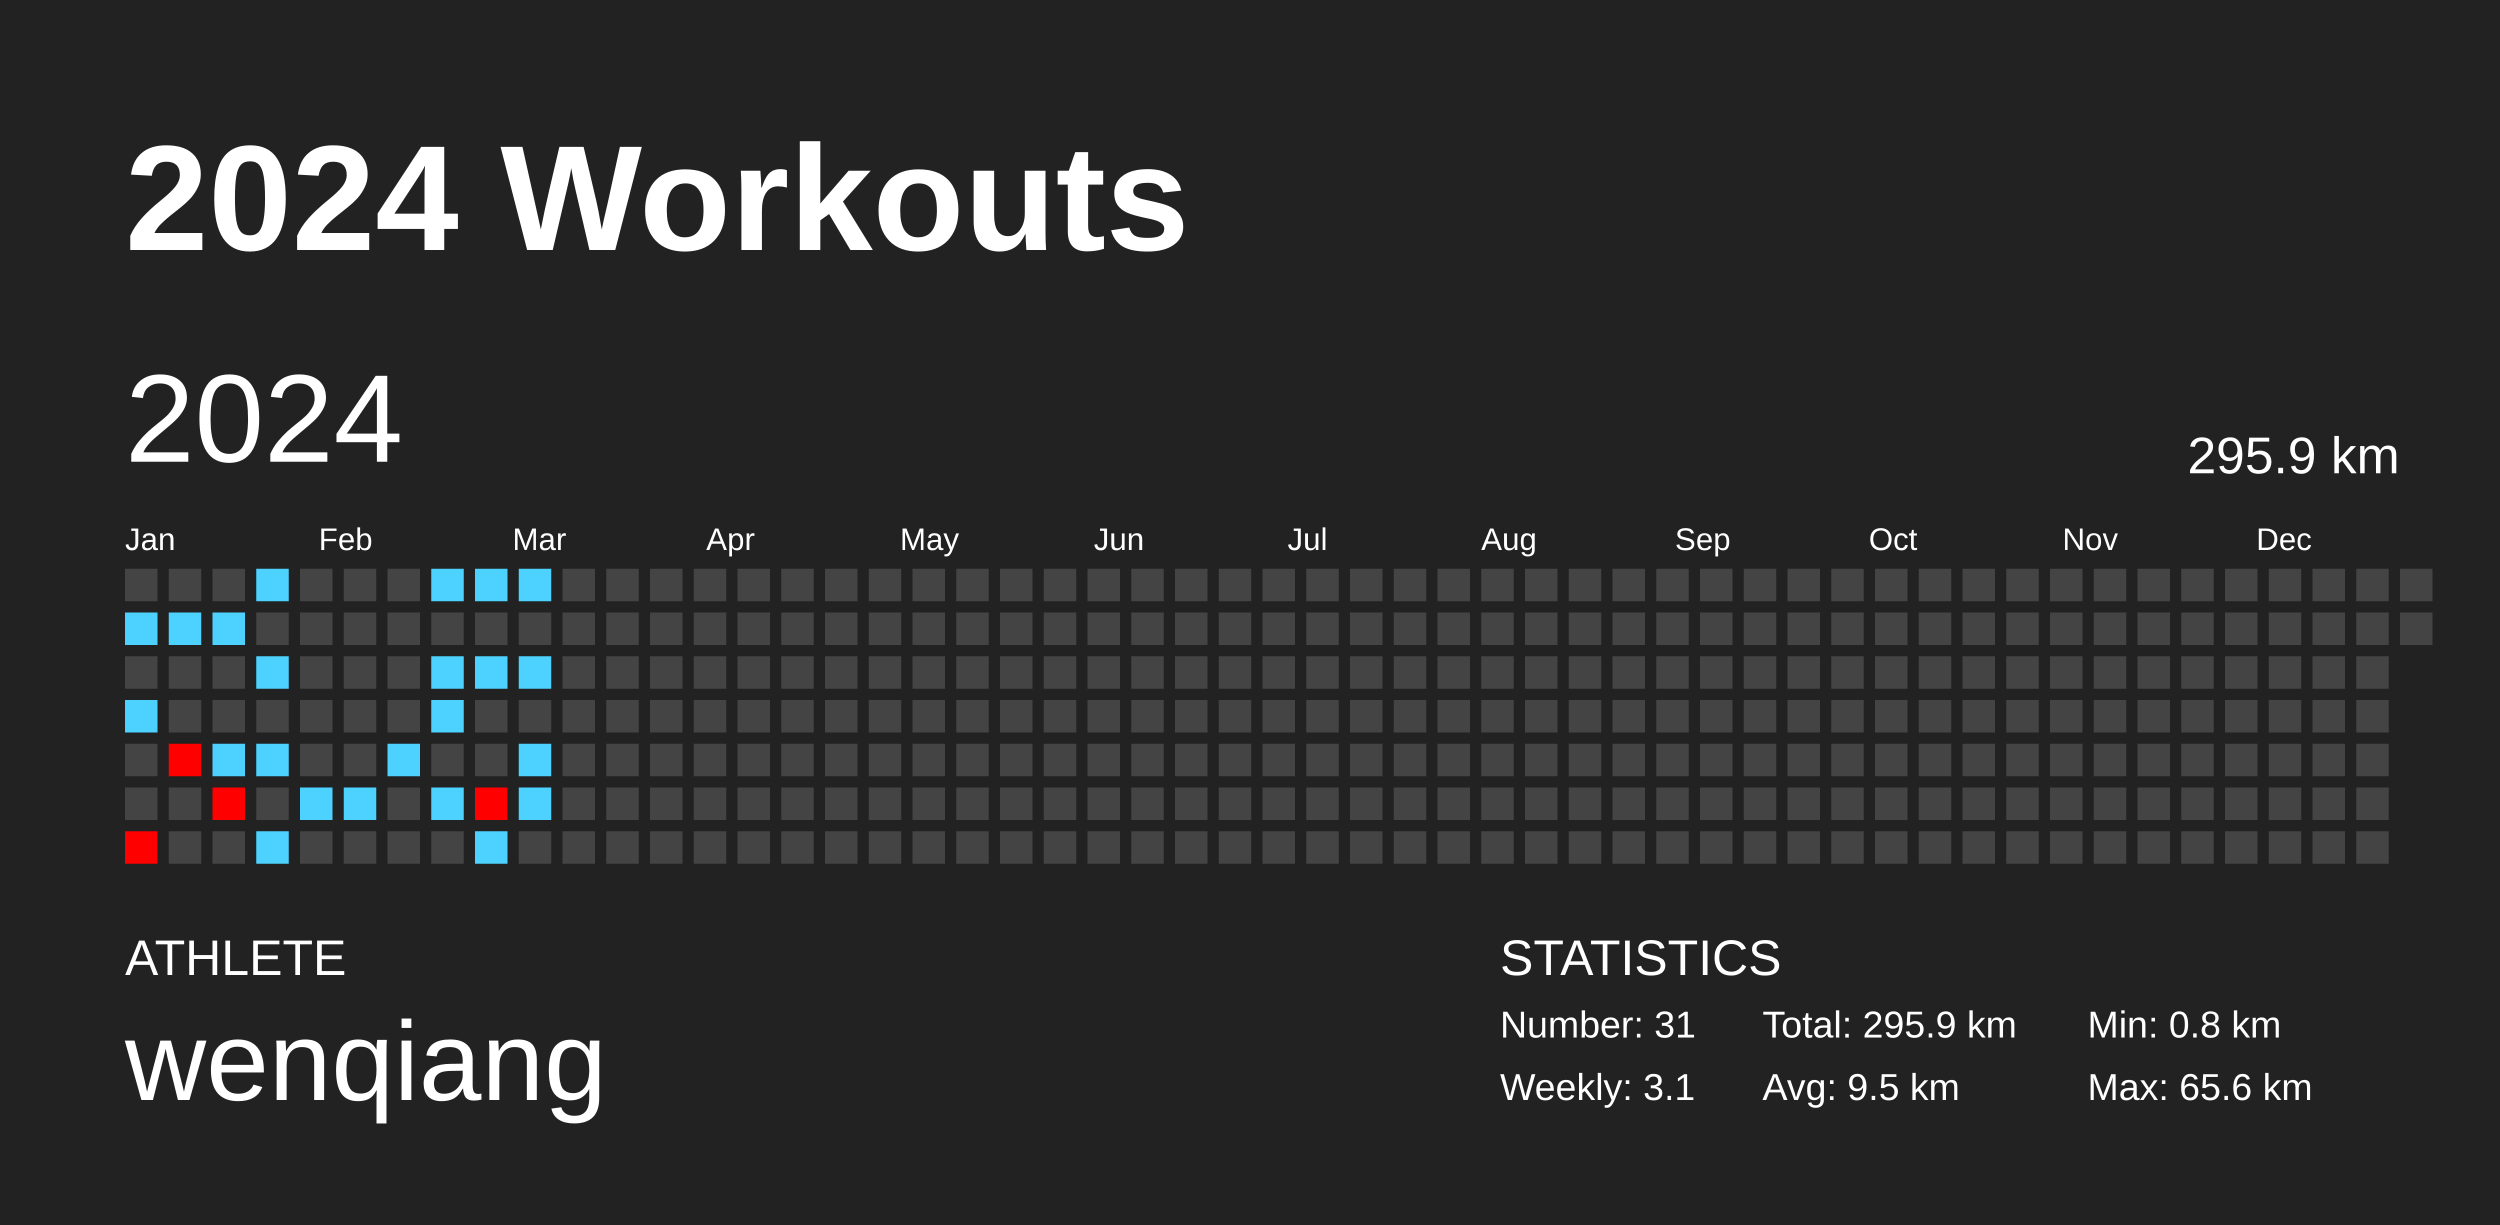
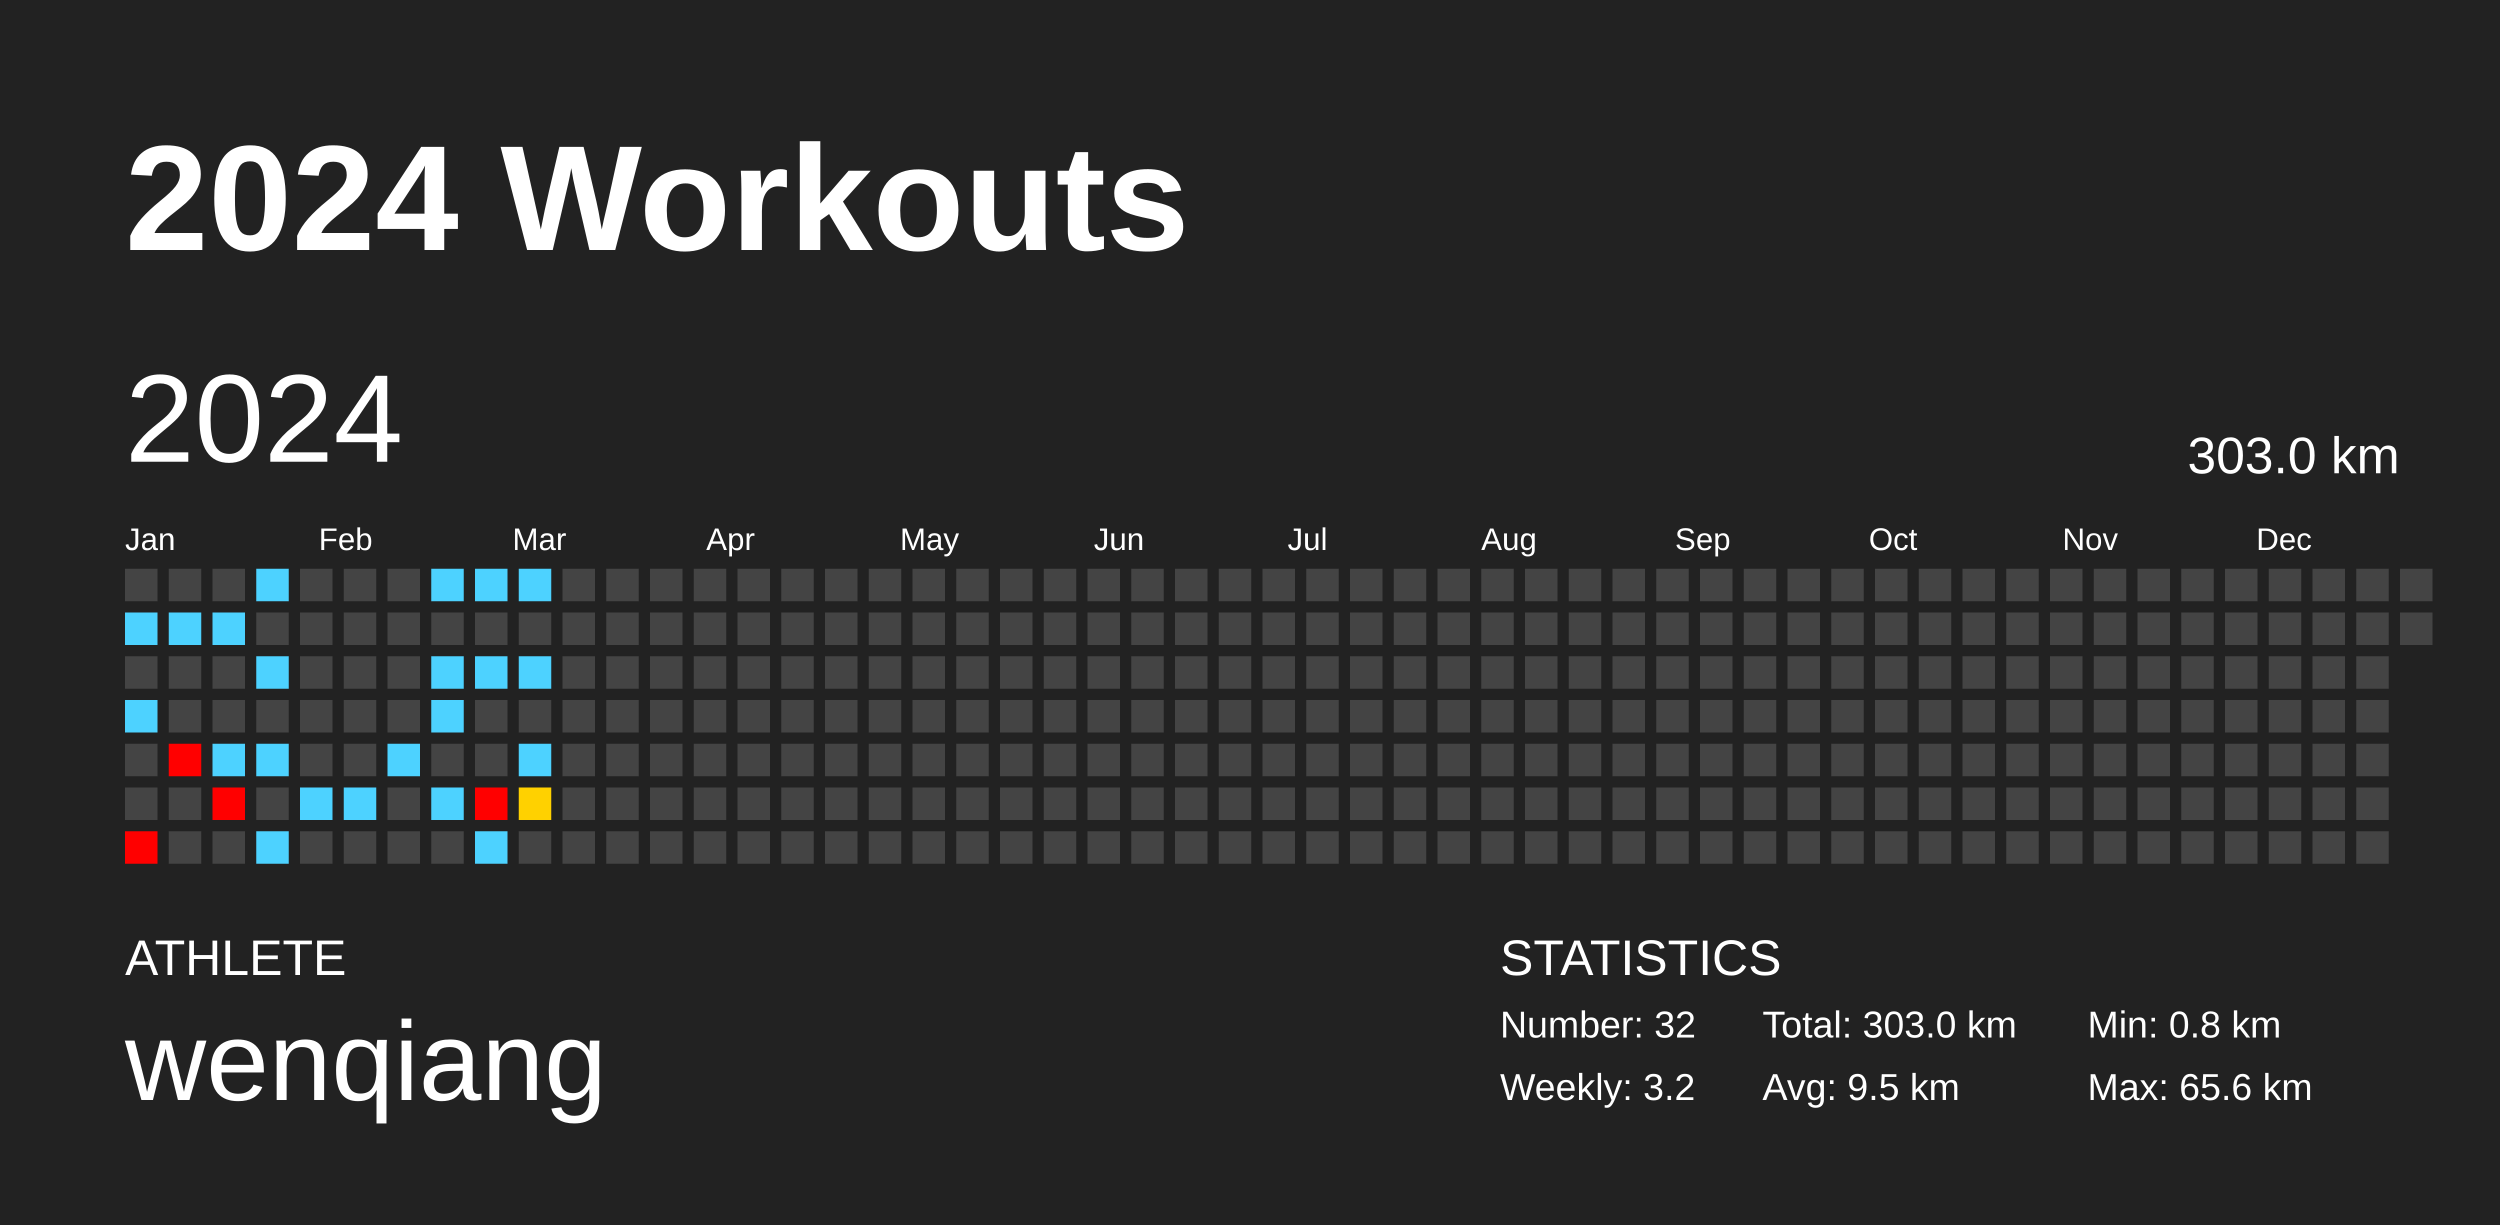
<svg xmlns="http://www.w3.org/2000/svg" baseProfile="full" height="98mm" version="1.1" viewBox="0,0,200,98" width="200mm">
  <defs />
  <rect fill="#222222" height="98" width="200" x="0" y="0" />
  <text fill="#FFFFFF" style="font-size:12px; font-family:Arial; font-weight:bold;" x="10" y="20">2024 Workouts</text>
  <text fill="#FFFFFF" style="font-size:4px; font-family:Arial" x="10" y="78">ATHLETE</text>
  <text fill="#FFFFFF" style="font-size:9px; font-family:Arial" x="10" y="88">wenqiang</text>
  <text fill="#FFFFFF" style="font-size:4px; font-family:Arial" x="120" y="78">STATISTICS</text>
-   <text fill="#FFFFFF" style="font-size:3px; font-family:Arial" x="120" y="83">Number: 31</text>
-   <text fill="#FFFFFF" style="font-size:3px; font-family:Arial" x="120" y="88">Weekly: 3.1</text>
-   <text fill="#FFFFFF" style="font-size:3px; font-family:Arial" x="141" y="83">Total: 295.9 km</text>
+   <text fill="#FFFFFF" style="font-size:3px; font-family:Arial" x="120" y="83">Number: 32</text>
+   <text fill="#FFFFFF" style="font-size:3px; font-family:Arial" x="120" y="88">Weekly: 3.2</text>
+   <text fill="#FFFFFF" style="font-size:3px; font-family:Arial" x="141" y="83">Total: 303.0 km</text>
  <text fill="#FFFFFF" style="font-size:3px; font-family:Arial" x="141" y="88">Avg: 9.5 km</text>
  <text fill="#FFFFFF" style="font-size:3px; font-family:Arial" x="167" y="83">Min: 0.8 km</text>
  <text fill="#FFFFFF" style="font-size:3px; font-family:Arial" x="167" y="88">Max: 65.6 km</text>
  <text dominant-baseline="hanging" fill="#FFFFFF" style="font-size:10.0px; font-family:Arial;" x="10" y="30">2024</text>
-   <text dominant-baseline="hanging" fill="#FFFFFF" style="font-size:4.125px; font-family:Arial;" x="175" y="35">295.9 km</text>
+   <text dominant-baseline="hanging" fill="#FFFFFF" style="font-size:4.125px; font-family:Arial;" x="175" y="35">303.0 km</text>
  <text fill="#FFFFFF" style="font-size:2.5px; font-family:Arial" x="10.0" y="44">Jan</text>
  <text fill="#FFFFFF" style="font-size:2.5px; font-family:Arial" x="25.5" y="44">Feb</text>
  <text fill="#FFFFFF" style="font-size:2.5px; font-family:Arial" x="41.0" y="44">Mar</text>
  <text fill="#FFFFFF" style="font-size:2.5px; font-family:Arial" x="56.5" y="44">Apr</text>
  <text fill="#FFFFFF" style="font-size:2.5px; font-family:Arial" x="72.0" y="44">May</text>
  <text fill="#FFFFFF" style="font-size:2.5px; font-family:Arial" x="87.5" y="44">Jun</text>
  <text fill="#FFFFFF" style="font-size:2.5px; font-family:Arial" x="103.0" y="44">Jul</text>
  <text fill="#FFFFFF" style="font-size:2.5px; font-family:Arial" x="118.5" y="44">Aug</text>
  <text fill="#FFFFFF" style="font-size:2.5px; font-family:Arial" x="134.0" y="44">Sep</text>
  <text fill="#FFFFFF" style="font-size:2.5px; font-family:Arial" x="149.5" y="44">Oct</text>
  <text fill="#FFFFFF" style="font-size:2.5px; font-family:Arial" x="165.0" y="44">Nov</text>
  <text fill="#FFFFFF" style="font-size:2.5px; font-family:Arial" x="180.5" y="44">Dec</text>
  <rect fill="#444444" height="2.6" width="2.6" x="10.0" y="45.5" />
  <rect fill="#4dd2ff" height="2.6" width="2.6" x="10.0" y="49.0" />
  <rect fill="#444444" height="2.6" width="2.6" x="10.0" y="52.5" />
  <rect fill="#4dd2ff" height="2.6" width="2.6" x="10.0" y="56.0" />
  <rect fill="#444444" height="2.6" width="2.6" x="10.0" y="59.5" />
  <rect fill="#444444" height="2.6" width="2.6" x="10.0" y="63.0" />
  <rect fill="red" height="2.6" width="2.6" x="10.0" y="66.5" />
  <rect fill="#444444" height="2.6" width="2.6" x="13.5" y="45.5" />
  <rect fill="#4dd2ff" height="2.6" width="2.6" x="13.5" y="49.0" />
  <rect fill="#444444" height="2.6" width="2.6" x="13.5" y="52.5" />
  <rect fill="#444444" height="2.6" width="2.6" x="13.5" y="56.0" />
  <rect fill="red" height="2.6" width="2.6" x="13.5" y="59.5" />
  <rect fill="#444444" height="2.6" width="2.6" x="13.5" y="63.0" />
  <rect fill="#444444" height="2.6" width="2.6" x="13.5" y="66.5" />
  <rect fill="#444444" height="2.6" width="2.6" x="17.0" y="45.5" />
  <rect fill="#4dd2ff" height="2.6" width="2.6" x="17.0" y="49.0" />
  <rect fill="#444444" height="2.6" width="2.6" x="17.0" y="52.5" />
  <rect fill="#444444" height="2.6" width="2.6" x="17.0" y="56.0" />
  <rect fill="#4dd2ff" height="2.6" width="2.6" x="17.0" y="59.5" />
  <rect fill="red" height="2.6" width="2.6" x="17.0" y="63.0" />
  <rect fill="#444444" height="2.6" width="2.6" x="17.0" y="66.5" />
  <rect fill="#4dd2ff" height="2.6" width="2.6" x="20.5" y="45.5" />
  <rect fill="#444444" height="2.6" width="2.6" x="20.5" y="49.0" />
  <rect fill="#4dd2ff" height="2.6" width="2.6" x="20.5" y="52.5" />
  <rect fill="#444444" height="2.6" width="2.6" x="20.5" y="56.0" />
  <rect fill="#4dd2ff" height="2.6" width="2.6" x="20.5" y="59.5" />
  <rect fill="#444444" height="2.6" width="2.6" x="20.5" y="63.0" />
  <rect fill="#4dd2ff" height="2.6" width="2.6" x="20.5" y="66.5" />
  <rect fill="#444444" height="2.6" width="2.6" x="24.0" y="45.5" />
  <rect fill="#444444" height="2.6" width="2.6" x="24.0" y="49.0" />
  <rect fill="#444444" height="2.6" width="2.6" x="24.0" y="52.5" />
  <rect fill="#444444" height="2.6" width="2.6" x="24.0" y="56.0" />
  <rect fill="#444444" height="2.6" width="2.6" x="24.0" y="59.5" />
  <rect fill="#4dd2ff" height="2.6" width="2.6" x="24.0" y="63.0" />
  <rect fill="#444444" height="2.6" width="2.6" x="24.0" y="66.5" />
  <rect fill="#444444" height="2.6" width="2.6" x="27.5" y="45.5" />
  <rect fill="#444444" height="2.6" width="2.6" x="27.5" y="49.0" />
  <rect fill="#444444" height="2.6" width="2.6" x="27.5" y="52.5" />
  <rect fill="#444444" height="2.6" width="2.6" x="27.5" y="56.0" />
  <rect fill="#444444" height="2.6" width="2.6" x="27.5" y="59.5" />
  <rect fill="#4dd2ff" height="2.6" width="2.6" x="27.5" y="63.0" />
  <rect fill="#444444" height="2.6" width="2.6" x="27.5" y="66.5" />
  <rect fill="#444444" height="2.6" width="2.6" x="31.0" y="45.5" />
  <rect fill="#444444" height="2.6" width="2.6" x="31.0" y="49.0" />
  <rect fill="#444444" height="2.6" width="2.6" x="31.0" y="52.5" />
  <rect fill="#444444" height="2.6" width="2.6" x="31.0" y="56.0" />
  <rect fill="#4dd2ff" height="2.6" width="2.6" x="31.0" y="59.5" />
  <rect fill="#444444" height="2.6" width="2.6" x="31.0" y="63.0" />
  <rect fill="#444444" height="2.6" width="2.6" x="31.0" y="66.5" />
  <rect fill="#4dd2ff" height="2.6" width="2.6" x="34.5" y="45.5" />
  <rect fill="#444444" height="2.6" width="2.6" x="34.5" y="49.0" />
  <rect fill="#4dd2ff" height="2.6" width="2.6" x="34.5" y="52.5" />
  <rect fill="#4dd2ff" height="2.6" width="2.6" x="34.5" y="56.0" />
  <rect fill="#444444" height="2.6" width="2.6" x="34.5" y="59.5" />
  <rect fill="#4dd2ff" height="2.6" width="2.6" x="34.5" y="63.0" />
  <rect fill="#444444" height="2.6" width="2.6" x="34.5" y="66.5" />
  <rect fill="#4dd2ff" height="2.6" width="2.6" x="38.0" y="45.5" />
  <rect fill="#444444" height="2.6" width="2.6" x="38.0" y="49.0" />
  <rect fill="#4dd2ff" height="2.6" width="2.6" x="38.0" y="52.5" />
  <rect fill="#444444" height="2.6" width="2.6" x="38.0" y="56.0" />
  <rect fill="#444444" height="2.6" width="2.6" x="38.0" y="59.5" />
  <rect fill="red" height="2.6" width="2.6" x="38.0" y="63.0" />
  <rect fill="#4dd2ff" height="2.6" width="2.6" x="38.0" y="66.5" />
  <rect fill="#4dd2ff" height="2.6" width="2.6" x="41.5" y="45.5" />
  <rect fill="#444444" height="2.6" width="2.6" x="41.5" y="49.0" />
  <rect fill="#4dd2ff" height="2.6" width="2.6" x="41.5" y="52.5" />
  <rect fill="#444444" height="2.6" width="2.6" x="41.5" y="56.0" />
  <rect fill="#4dd2ff" height="2.6" width="2.6" x="41.5" y="59.5" />
-   <rect fill="#4dd2ff" height="2.6" width="2.6" x="41.5" y="63.0" />
+   <rect fill="#ffd100" height="2.6" width="2.6" x="41.5" y="63.0" />
  <rect fill="#444444" height="2.6" width="2.6" x="41.5" y="66.5" />
  <rect fill="#444444" height="2.6" width="2.6" x="45.0" y="45.5" />
  <rect fill="#444444" height="2.6" width="2.6" x="45.0" y="49.0" />
  <rect fill="#444444" height="2.6" width="2.6" x="45.0" y="52.5" />
  <rect fill="#444444" height="2.6" width="2.6" x="45.0" y="56.0" />
  <rect fill="#444444" height="2.6" width="2.6" x="45.0" y="59.5" />
  <rect fill="#444444" height="2.6" width="2.6" x="45.0" y="63.0" />
  <rect fill="#444444" height="2.6" width="2.6" x="45.0" y="66.5" />
  <rect fill="#444444" height="2.6" width="2.6" x="48.5" y="45.5" />
  <rect fill="#444444" height="2.6" width="2.6" x="48.5" y="49.0" />
  <rect fill="#444444" height="2.6" width="2.6" x="48.5" y="52.5" />
  <rect fill="#444444" height="2.6" width="2.6" x="48.5" y="56.0" />
  <rect fill="#444444" height="2.6" width="2.6" x="48.5" y="59.5" />
  <rect fill="#444444" height="2.6" width="2.6" x="48.5" y="63.0" />
  <rect fill="#444444" height="2.6" width="2.6" x="48.5" y="66.5" />
  <rect fill="#444444" height="2.6" width="2.6" x="52.0" y="45.5" />
  <rect fill="#444444" height="2.6" width="2.6" x="52.0" y="49.0" />
  <rect fill="#444444" height="2.6" width="2.6" x="52.0" y="52.5" />
  <rect fill="#444444" height="2.6" width="2.6" x="52.0" y="56.0" />
  <rect fill="#444444" height="2.6" width="2.6" x="52.0" y="59.5" />
  <rect fill="#444444" height="2.6" width="2.6" x="52.0" y="63.0" />
  <rect fill="#444444" height="2.6" width="2.6" x="52.0" y="66.5" />
  <rect fill="#444444" height="2.6" width="2.6" x="55.5" y="45.5" />
  <rect fill="#444444" height="2.6" width="2.6" x="55.5" y="49.0" />
  <rect fill="#444444" height="2.6" width="2.6" x="55.5" y="52.5" />
  <rect fill="#444444" height="2.6" width="2.6" x="55.5" y="56.0" />
  <rect fill="#444444" height="2.6" width="2.6" x="55.5" y="59.5" />
  <rect fill="#444444" height="2.6" width="2.6" x="55.5" y="63.0" />
  <rect fill="#444444" height="2.6" width="2.6" x="55.5" y="66.5" />
  <rect fill="#444444" height="2.6" width="2.6" x="59.0" y="45.5" />
  <rect fill="#444444" height="2.6" width="2.6" x="59.0" y="49.0" />
  <rect fill="#444444" height="2.6" width="2.6" x="59.0" y="52.5" />
  <rect fill="#444444" height="2.6" width="2.6" x="59.0" y="56.0" />
  <rect fill="#444444" height="2.6" width="2.6" x="59.0" y="59.5" />
  <rect fill="#444444" height="2.6" width="2.6" x="59.0" y="63.0" />
  <rect fill="#444444" height="2.6" width="2.6" x="59.0" y="66.5" />
  <rect fill="#444444" height="2.6" width="2.6" x="62.5" y="45.5" />
  <rect fill="#444444" height="2.6" width="2.6" x="62.5" y="49.0" />
  <rect fill="#444444" height="2.6" width="2.6" x="62.5" y="52.5" />
  <rect fill="#444444" height="2.6" width="2.6" x="62.5" y="56.0" />
  <rect fill="#444444" height="2.6" width="2.6" x="62.5" y="59.5" />
  <rect fill="#444444" height="2.6" width="2.6" x="62.5" y="63.0" />
  <rect fill="#444444" height="2.6" width="2.6" x="62.5" y="66.5" />
  <rect fill="#444444" height="2.6" width="2.6" x="66.0" y="45.5" />
  <rect fill="#444444" height="2.6" width="2.6" x="66.0" y="49.0" />
  <rect fill="#444444" height="2.6" width="2.6" x="66.0" y="52.5" />
  <rect fill="#444444" height="2.6" width="2.6" x="66.0" y="56.0" />
  <rect fill="#444444" height="2.6" width="2.6" x="66.0" y="59.5" />
  <rect fill="#444444" height="2.6" width="2.6" x="66.0" y="63.0" />
  <rect fill="#444444" height="2.6" width="2.6" x="66.0" y="66.5" />
  <rect fill="#444444" height="2.6" width="2.6" x="69.5" y="45.5" />
  <rect fill="#444444" height="2.6" width="2.6" x="69.5" y="49.0" />
  <rect fill="#444444" height="2.6" width="2.6" x="69.5" y="52.5" />
  <rect fill="#444444" height="2.6" width="2.6" x="69.5" y="56.0" />
  <rect fill="#444444" height="2.6" width="2.6" x="69.5" y="59.5" />
  <rect fill="#444444" height="2.6" width="2.6" x="69.5" y="63.0" />
  <rect fill="#444444" height="2.6" width="2.6" x="69.5" y="66.5" />
  <rect fill="#444444" height="2.6" width="2.6" x="73.0" y="45.5" />
  <rect fill="#444444" height="2.6" width="2.6" x="73.0" y="49.0" />
  <rect fill="#444444" height="2.6" width="2.6" x="73.0" y="52.5" />
  <rect fill="#444444" height="2.6" width="2.6" x="73.0" y="56.0" />
  <rect fill="#444444" height="2.6" width="2.6" x="73.0" y="59.5" />
  <rect fill="#444444" height="2.6" width="2.6" x="73.0" y="63.0" />
  <rect fill="#444444" height="2.6" width="2.6" x="73.0" y="66.5" />
  <rect fill="#444444" height="2.6" width="2.6" x="76.5" y="45.5" />
  <rect fill="#444444" height="2.6" width="2.6" x="76.5" y="49.0" />
  <rect fill="#444444" height="2.6" width="2.6" x="76.5" y="52.5" />
  <rect fill="#444444" height="2.6" width="2.6" x="76.5" y="56.0" />
  <rect fill="#444444" height="2.6" width="2.6" x="76.5" y="59.5" />
  <rect fill="#444444" height="2.6" width="2.6" x="76.5" y="63.0" />
  <rect fill="#444444" height="2.6" width="2.6" x="76.5" y="66.5" />
  <rect fill="#444444" height="2.6" width="2.6" x="80.0" y="45.5" />
  <rect fill="#444444" height="2.6" width="2.6" x="80.0" y="49.0" />
  <rect fill="#444444" height="2.6" width="2.6" x="80.0" y="52.5" />
  <rect fill="#444444" height="2.6" width="2.6" x="80.0" y="56.0" />
  <rect fill="#444444" height="2.6" width="2.6" x="80.0" y="59.5" />
  <rect fill="#444444" height="2.6" width="2.6" x="80.0" y="63.0" />
  <rect fill="#444444" height="2.6" width="2.6" x="80.0" y="66.5" />
  <rect fill="#444444" height="2.6" width="2.6" x="83.5" y="45.5" />
  <rect fill="#444444" height="2.6" width="2.6" x="83.5" y="49.0" />
  <rect fill="#444444" height="2.6" width="2.6" x="83.5" y="52.5" />
  <rect fill="#444444" height="2.6" width="2.6" x="83.5" y="56.0" />
  <rect fill="#444444" height="2.6" width="2.6" x="83.5" y="59.5" />
  <rect fill="#444444" height="2.6" width="2.6" x="83.5" y="63.0" />
  <rect fill="#444444" height="2.6" width="2.6" x="83.5" y="66.5" />
  <rect fill="#444444" height="2.6" width="2.6" x="87.0" y="45.5" />
  <rect fill="#444444" height="2.6" width="2.6" x="87.0" y="49.0" />
  <rect fill="#444444" height="2.6" width="2.6" x="87.0" y="52.5" />
  <rect fill="#444444" height="2.6" width="2.6" x="87.0" y="56.0" />
  <rect fill="#444444" height="2.6" width="2.6" x="87.0" y="59.5" />
  <rect fill="#444444" height="2.6" width="2.6" x="87.0" y="63.0" />
  <rect fill="#444444" height="2.6" width="2.6" x="87.0" y="66.5" />
  <rect fill="#444444" height="2.6" width="2.6" x="90.5" y="45.5" />
  <rect fill="#444444" height="2.6" width="2.6" x="90.5" y="49.0" />
  <rect fill="#444444" height="2.6" width="2.6" x="90.5" y="52.5" />
  <rect fill="#444444" height="2.6" width="2.6" x="90.5" y="56.0" />
  <rect fill="#444444" height="2.6" width="2.6" x="90.5" y="59.5" />
  <rect fill="#444444" height="2.6" width="2.6" x="90.5" y="63.0" />
  <rect fill="#444444" height="2.6" width="2.6" x="90.5" y="66.5" />
  <rect fill="#444444" height="2.6" width="2.6" x="94.0" y="45.5" />
  <rect fill="#444444" height="2.6" width="2.6" x="94.0" y="49.0" />
  <rect fill="#444444" height="2.6" width="2.6" x="94.0" y="52.5" />
  <rect fill="#444444" height="2.6" width="2.6" x="94.0" y="56.0" />
  <rect fill="#444444" height="2.6" width="2.6" x="94.0" y="59.5" />
  <rect fill="#444444" height="2.6" width="2.6" x="94.0" y="63.0" />
  <rect fill="#444444" height="2.6" width="2.6" x="94.0" y="66.5" />
  <rect fill="#444444" height="2.6" width="2.6" x="97.5" y="45.5" />
  <rect fill="#444444" height="2.6" width="2.6" x="97.5" y="49.0" />
  <rect fill="#444444" height="2.6" width="2.6" x="97.5" y="52.5" />
  <rect fill="#444444" height="2.6" width="2.6" x="97.5" y="56.0" />
  <rect fill="#444444" height="2.6" width="2.6" x="97.5" y="59.5" />
  <rect fill="#444444" height="2.6" width="2.6" x="97.5" y="63.0" />
  <rect fill="#444444" height="2.6" width="2.6" x="97.5" y="66.5" />
  <rect fill="#444444" height="2.6" width="2.6" x="101.0" y="45.5" />
  <rect fill="#444444" height="2.6" width="2.6" x="101.0" y="49.0" />
  <rect fill="#444444" height="2.6" width="2.6" x="101.0" y="52.5" />
  <rect fill="#444444" height="2.6" width="2.6" x="101.0" y="56.0" />
  <rect fill="#444444" height="2.6" width="2.6" x="101.0" y="59.5" />
  <rect fill="#444444" height="2.6" width="2.6" x="101.0" y="63.0" />
  <rect fill="#444444" height="2.6" width="2.6" x="101.0" y="66.5" />
  <rect fill="#444444" height="2.6" width="2.6" x="104.5" y="45.5" />
  <rect fill="#444444" height="2.6" width="2.6" x="104.5" y="49.0" />
  <rect fill="#444444" height="2.6" width="2.6" x="104.5" y="52.5" />
  <rect fill="#444444" height="2.6" width="2.6" x="104.5" y="56.0" />
  <rect fill="#444444" height="2.6" width="2.6" x="104.5" y="59.5" />
  <rect fill="#444444" height="2.6" width="2.6" x="104.5" y="63.0" />
  <rect fill="#444444" height="2.6" width="2.6" x="104.5" y="66.5" />
  <rect fill="#444444" height="2.6" width="2.6" x="108.0" y="45.5" />
  <rect fill="#444444" height="2.6" width="2.6" x="108.0" y="49.0" />
  <rect fill="#444444" height="2.6" width="2.6" x="108.0" y="52.5" />
  <rect fill="#444444" height="2.6" width="2.6" x="108.0" y="56.0" />
  <rect fill="#444444" height="2.6" width="2.6" x="108.0" y="59.5" />
  <rect fill="#444444" height="2.6" width="2.6" x="108.0" y="63.0" />
  <rect fill="#444444" height="2.6" width="2.6" x="108.0" y="66.5" />
  <rect fill="#444444" height="2.6" width="2.6" x="111.5" y="45.5" />
  <rect fill="#444444" height="2.6" width="2.6" x="111.5" y="49.0" />
  <rect fill="#444444" height="2.6" width="2.6" x="111.5" y="52.5" />
  <rect fill="#444444" height="2.6" width="2.6" x="111.5" y="56.0" />
  <rect fill="#444444" height="2.6" width="2.6" x="111.5" y="59.5" />
  <rect fill="#444444" height="2.6" width="2.6" x="111.5" y="63.0" />
  <rect fill="#444444" height="2.6" width="2.6" x="111.5" y="66.5" />
  <rect fill="#444444" height="2.6" width="2.6" x="115.0" y="45.5" />
  <rect fill="#444444" height="2.6" width="2.6" x="115.0" y="49.0" />
  <rect fill="#444444" height="2.6" width="2.6" x="115.0" y="52.5" />
  <rect fill="#444444" height="2.6" width="2.6" x="115.0" y="56.0" />
  <rect fill="#444444" height="2.6" width="2.6" x="115.0" y="59.5" />
  <rect fill="#444444" height="2.6" width="2.6" x="115.0" y="63.0" />
  <rect fill="#444444" height="2.6" width="2.6" x="115.0" y="66.5" />
  <rect fill="#444444" height="2.6" width="2.6" x="118.5" y="45.5" />
  <rect fill="#444444" height="2.6" width="2.6" x="118.5" y="49.0" />
  <rect fill="#444444" height="2.6" width="2.6" x="118.5" y="52.5" />
  <rect fill="#444444" height="2.6" width="2.6" x="118.5" y="56.0" />
  <rect fill="#444444" height="2.6" width="2.6" x="118.5" y="59.5" />
  <rect fill="#444444" height="2.6" width="2.6" x="118.5" y="63.0" />
  <rect fill="#444444" height="2.6" width="2.6" x="118.5" y="66.5" />
  <rect fill="#444444" height="2.6" width="2.6" x="122.0" y="45.5" />
  <rect fill="#444444" height="2.6" width="2.6" x="122.0" y="49.0" />
  <rect fill="#444444" height="2.6" width="2.6" x="122.0" y="52.5" />
  <rect fill="#444444" height="2.6" width="2.6" x="122.0" y="56.0" />
  <rect fill="#444444" height="2.6" width="2.6" x="122.0" y="59.5" />
  <rect fill="#444444" height="2.6" width="2.6" x="122.0" y="63.0" />
  <rect fill="#444444" height="2.6" width="2.6" x="122.0" y="66.5" />
  <rect fill="#444444" height="2.6" width="2.6" x="125.5" y="45.5" />
  <rect fill="#444444" height="2.6" width="2.6" x="125.5" y="49.0" />
  <rect fill="#444444" height="2.6" width="2.6" x="125.5" y="52.5" />
  <rect fill="#444444" height="2.6" width="2.6" x="125.5" y="56.0" />
  <rect fill="#444444" height="2.6" width="2.6" x="125.5" y="59.5" />
  <rect fill="#444444" height="2.6" width="2.6" x="125.5" y="63.0" />
  <rect fill="#444444" height="2.6" width="2.6" x="125.5" y="66.5" />
  <rect fill="#444444" height="2.6" width="2.6" x="129.0" y="45.5" />
  <rect fill="#444444" height="2.6" width="2.6" x="129.0" y="49.0" />
  <rect fill="#444444" height="2.6" width="2.6" x="129.0" y="52.5" />
  <rect fill="#444444" height="2.6" width="2.6" x="129.0" y="56.0" />
  <rect fill="#444444" height="2.6" width="2.6" x="129.0" y="59.5" />
  <rect fill="#444444" height="2.6" width="2.6" x="129.0" y="63.0" />
  <rect fill="#444444" height="2.6" width="2.6" x="129.0" y="66.5" />
  <rect fill="#444444" height="2.6" width="2.6" x="132.5" y="45.5" />
  <rect fill="#444444" height="2.6" width="2.6" x="132.5" y="49.0" />
  <rect fill="#444444" height="2.6" width="2.6" x="132.5" y="52.5" />
  <rect fill="#444444" height="2.6" width="2.6" x="132.5" y="56.0" />
  <rect fill="#444444" height="2.6" width="2.6" x="132.5" y="59.5" />
  <rect fill="#444444" height="2.6" width="2.6" x="132.5" y="63.0" />
  <rect fill="#444444" height="2.6" width="2.6" x="132.5" y="66.5" />
  <rect fill="#444444" height="2.6" width="2.6" x="136.0" y="45.5" />
  <rect fill="#444444" height="2.6" width="2.6" x="136.0" y="49.0" />
  <rect fill="#444444" height="2.6" width="2.6" x="136.0" y="52.5" />
  <rect fill="#444444" height="2.6" width="2.6" x="136.0" y="56.0" />
  <rect fill="#444444" height="2.6" width="2.6" x="136.0" y="59.5" />
  <rect fill="#444444" height="2.6" width="2.6" x="136.0" y="63.0" />
  <rect fill="#444444" height="2.6" width="2.6" x="136.0" y="66.5" />
  <rect fill="#444444" height="2.6" width="2.6" x="139.5" y="45.5" />
  <rect fill="#444444" height="2.6" width="2.6" x="139.5" y="49.0" />
  <rect fill="#444444" height="2.6" width="2.6" x="139.5" y="52.5" />
  <rect fill="#444444" height="2.6" width="2.6" x="139.5" y="56.0" />
  <rect fill="#444444" height="2.6" width="2.6" x="139.5" y="59.5" />
  <rect fill="#444444" height="2.6" width="2.6" x="139.5" y="63.0" />
  <rect fill="#444444" height="2.6" width="2.6" x="139.5" y="66.5" />
  <rect fill="#444444" height="2.6" width="2.6" x="143.0" y="45.5" />
  <rect fill="#444444" height="2.6" width="2.6" x="143.0" y="49.0" />
  <rect fill="#444444" height="2.6" width="2.6" x="143.0" y="52.5" />
  <rect fill="#444444" height="2.6" width="2.6" x="143.0" y="56.0" />
  <rect fill="#444444" height="2.6" width="2.6" x="143.0" y="59.5" />
  <rect fill="#444444" height="2.6" width="2.6" x="143.0" y="63.0" />
  <rect fill="#444444" height="2.6" width="2.6" x="143.0" y="66.5" />
  <rect fill="#444444" height="2.6" width="2.6" x="146.5" y="45.5" />
  <rect fill="#444444" height="2.6" width="2.6" x="146.5" y="49.0" />
  <rect fill="#444444" height="2.6" width="2.6" x="146.5" y="52.5" />
  <rect fill="#444444" height="2.6" width="2.6" x="146.5" y="56.0" />
  <rect fill="#444444" height="2.6" width="2.6" x="146.5" y="59.5" />
  <rect fill="#444444" height="2.6" width="2.6" x="146.5" y="63.0" />
  <rect fill="#444444" height="2.6" width="2.6" x="146.5" y="66.5" />
  <rect fill="#444444" height="2.6" width="2.6" x="150.0" y="45.5" />
  <rect fill="#444444" height="2.6" width="2.6" x="150.0" y="49.0" />
  <rect fill="#444444" height="2.6" width="2.6" x="150.0" y="52.5" />
  <rect fill="#444444" height="2.6" width="2.6" x="150.0" y="56.0" />
  <rect fill="#444444" height="2.6" width="2.6" x="150.0" y="59.5" />
  <rect fill="#444444" height="2.6" width="2.6" x="150.0" y="63.0" />
  <rect fill="#444444" height="2.6" width="2.6" x="150.0" y="66.5" />
  <rect fill="#444444" height="2.6" width="2.6" x="153.5" y="45.5" />
  <rect fill="#444444" height="2.6" width="2.6" x="153.5" y="49.0" />
  <rect fill="#444444" height="2.6" width="2.6" x="153.5" y="52.5" />
  <rect fill="#444444" height="2.6" width="2.6" x="153.5" y="56.0" />
  <rect fill="#444444" height="2.6" width="2.6" x="153.5" y="59.5" />
  <rect fill="#444444" height="2.6" width="2.6" x="153.5" y="63.0" />
  <rect fill="#444444" height="2.6" width="2.6" x="153.5" y="66.5" />
  <rect fill="#444444" height="2.6" width="2.6" x="157.0" y="45.5" />
  <rect fill="#444444" height="2.6" width="2.6" x="157.0" y="49.0" />
  <rect fill="#444444" height="2.6" width="2.6" x="157.0" y="52.5" />
  <rect fill="#444444" height="2.6" width="2.6" x="157.0" y="56.0" />
  <rect fill="#444444" height="2.6" width="2.6" x="157.0" y="59.5" />
  <rect fill="#444444" height="2.6" width="2.6" x="157.0" y="63.0" />
  <rect fill="#444444" height="2.6" width="2.6" x="157.0" y="66.5" />
  <rect fill="#444444" height="2.6" width="2.6" x="160.5" y="45.5" />
  <rect fill="#444444" height="2.6" width="2.6" x="160.5" y="49.0" />
  <rect fill="#444444" height="2.6" width="2.6" x="160.5" y="52.5" />
  <rect fill="#444444" height="2.6" width="2.6" x="160.5" y="56.0" />
  <rect fill="#444444" height="2.6" width="2.6" x="160.5" y="59.5" />
  <rect fill="#444444" height="2.6" width="2.6" x="160.5" y="63.0" />
  <rect fill="#444444" height="2.6" width="2.6" x="160.5" y="66.5" />
  <rect fill="#444444" height="2.6" width="2.6" x="164.0" y="45.5" />
  <rect fill="#444444" height="2.6" width="2.6" x="164.0" y="49.0" />
  <rect fill="#444444" height="2.6" width="2.6" x="164.0" y="52.5" />
  <rect fill="#444444" height="2.6" width="2.6" x="164.0" y="56.0" />
  <rect fill="#444444" height="2.6" width="2.6" x="164.0" y="59.5" />
  <rect fill="#444444" height="2.6" width="2.6" x="164.0" y="63.0" />
  <rect fill="#444444" height="2.6" width="2.6" x="164.0" y="66.5" />
  <rect fill="#444444" height="2.6" width="2.6" x="167.5" y="45.5" />
  <rect fill="#444444" height="2.6" width="2.6" x="167.5" y="49.0" />
  <rect fill="#444444" height="2.6" width="2.6" x="167.5" y="52.5" />
  <rect fill="#444444" height="2.6" width="2.6" x="167.5" y="56.0" />
  <rect fill="#444444" height="2.6" width="2.6" x="167.5" y="59.5" />
  <rect fill="#444444" height="2.6" width="2.6" x="167.5" y="63.0" />
  <rect fill="#444444" height="2.6" width="2.6" x="167.5" y="66.5" />
  <rect fill="#444444" height="2.6" width="2.6" x="171.0" y="45.5" />
  <rect fill="#444444" height="2.6" width="2.6" x="171.0" y="49.0" />
  <rect fill="#444444" height="2.6" width="2.6" x="171.0" y="52.5" />
  <rect fill="#444444" height="2.6" width="2.6" x="171.0" y="56.0" />
  <rect fill="#444444" height="2.6" width="2.6" x="171.0" y="59.5" />
  <rect fill="#444444" height="2.6" width="2.6" x="171.0" y="63.0" />
  <rect fill="#444444" height="2.6" width="2.6" x="171.0" y="66.5" />
  <rect fill="#444444" height="2.6" width="2.6" x="174.5" y="45.5" />
  <rect fill="#444444" height="2.6" width="2.6" x="174.5" y="49.0" />
  <rect fill="#444444" height="2.6" width="2.6" x="174.5" y="52.5" />
  <rect fill="#444444" height="2.6" width="2.6" x="174.5" y="56.0" />
  <rect fill="#444444" height="2.6" width="2.6" x="174.5" y="59.5" />
  <rect fill="#444444" height="2.6" width="2.6" x="174.5" y="63.0" />
  <rect fill="#444444" height="2.6" width="2.6" x="174.5" y="66.5" />
  <rect fill="#444444" height="2.6" width="2.6" x="178.0" y="45.5" />
  <rect fill="#444444" height="2.6" width="2.6" x="178.0" y="49.0" />
  <rect fill="#444444" height="2.6" width="2.6" x="178.0" y="52.5" />
  <rect fill="#444444" height="2.6" width="2.6" x="178.0" y="56.0" />
  <rect fill="#444444" height="2.6" width="2.6" x="178.0" y="59.5" />
  <rect fill="#444444" height="2.6" width="2.6" x="178.0" y="63.0" />
  <rect fill="#444444" height="2.6" width="2.6" x="178.0" y="66.5" />
  <rect fill="#444444" height="2.6" width="2.6" x="181.5" y="45.5" />
  <rect fill="#444444" height="2.6" width="2.6" x="181.5" y="49.0" />
  <rect fill="#444444" height="2.6" width="2.6" x="181.5" y="52.5" />
  <rect fill="#444444" height="2.6" width="2.6" x="181.5" y="56.0" />
  <rect fill="#444444" height="2.6" width="2.6" x="181.5" y="59.5" />
  <rect fill="#444444" height="2.6" width="2.6" x="181.5" y="63.0" />
  <rect fill="#444444" height="2.6" width="2.6" x="181.5" y="66.5" />
  <rect fill="#444444" height="2.6" width="2.6" x="185.0" y="45.5" />
  <rect fill="#444444" height="2.6" width="2.6" x="185.0" y="49.0" />
  <rect fill="#444444" height="2.6" width="2.6" x="185.0" y="52.5" />
  <rect fill="#444444" height="2.6" width="2.6" x="185.0" y="56.0" />
  <rect fill="#444444" height="2.6" width="2.6" x="185.0" y="59.5" />
  <rect fill="#444444" height="2.6" width="2.6" x="185.0" y="63.0" />
  <rect fill="#444444" height="2.6" width="2.6" x="185.0" y="66.5" />
  <rect fill="#444444" height="2.6" width="2.6" x="188.5" y="45.5" />
  <rect fill="#444444" height="2.6" width="2.6" x="188.5" y="49.0" />
  <rect fill="#444444" height="2.6" width="2.6" x="188.5" y="52.5" />
  <rect fill="#444444" height="2.6" width="2.6" x="188.5" y="56.0" />
  <rect fill="#444444" height="2.6" width="2.6" x="188.5" y="59.5" />
  <rect fill="#444444" height="2.6" width="2.6" x="188.5" y="63.0" />
  <rect fill="#444444" height="2.6" width="2.6" x="188.5" y="66.5" />
  <rect fill="#444444" height="2.6" width="2.6" x="192.0" y="45.5" />
  <rect fill="#444444" height="2.6" width="2.6" x="192.0" y="49.0" />
</svg>
